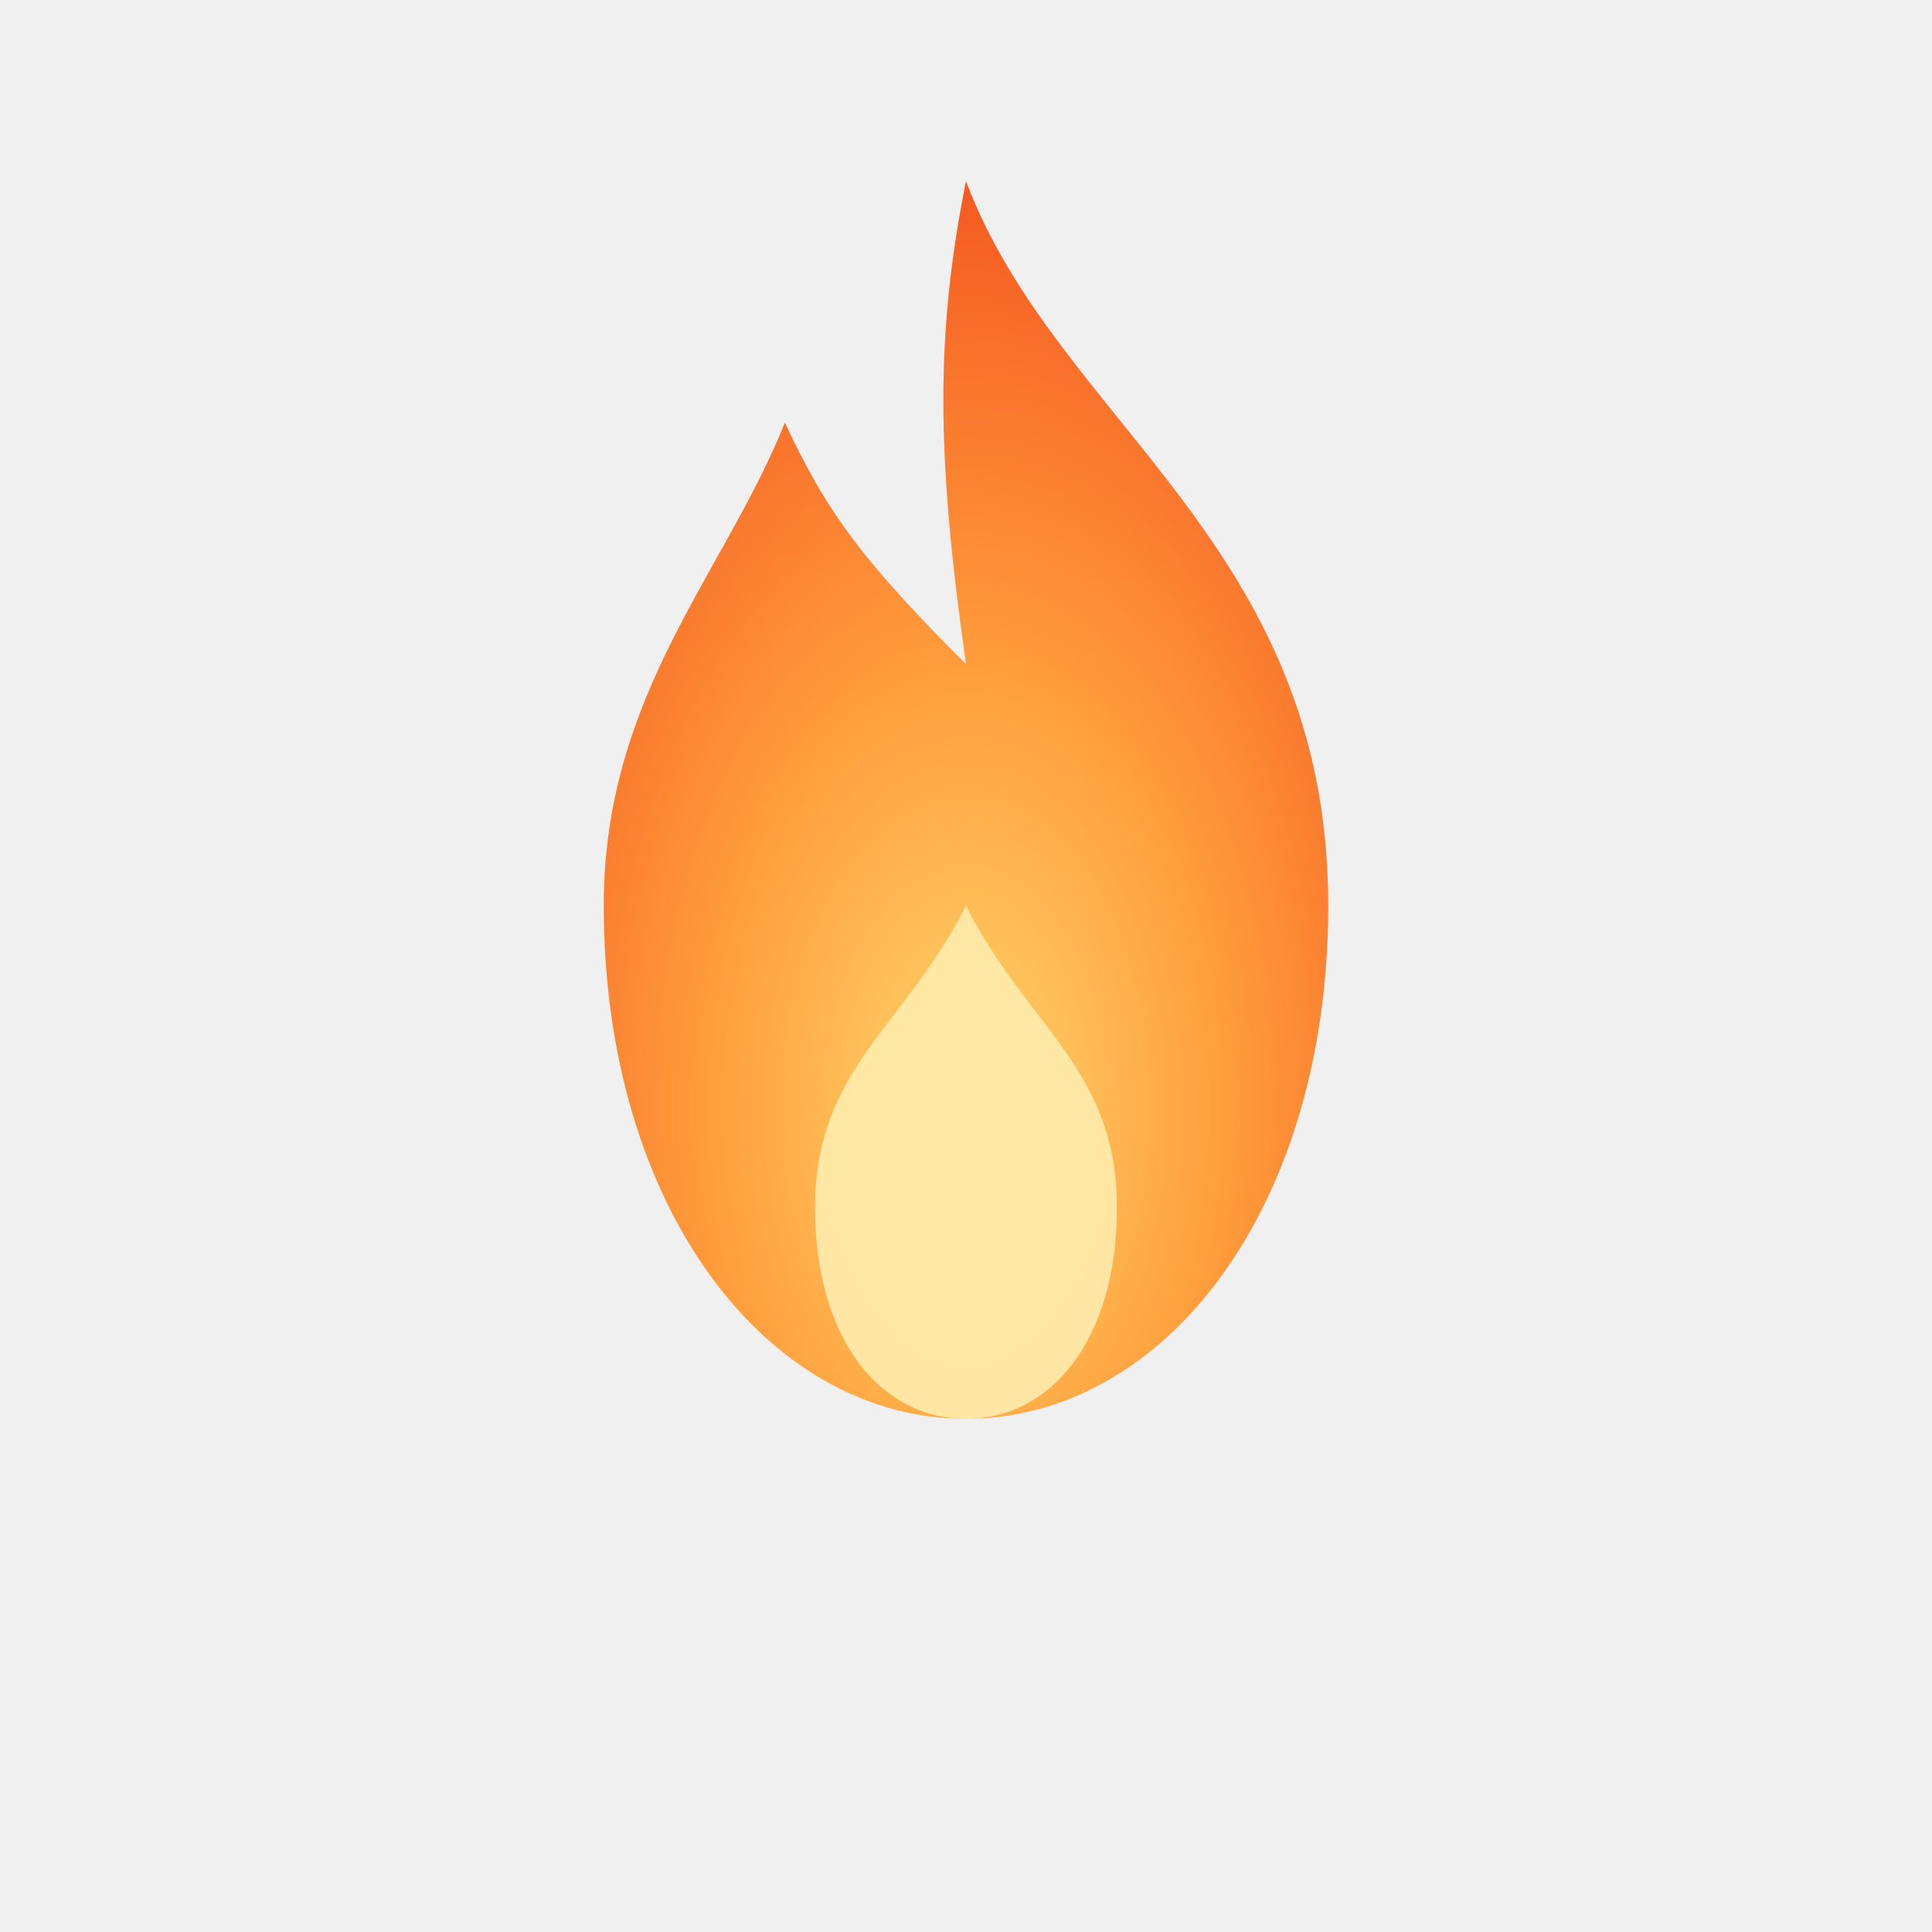
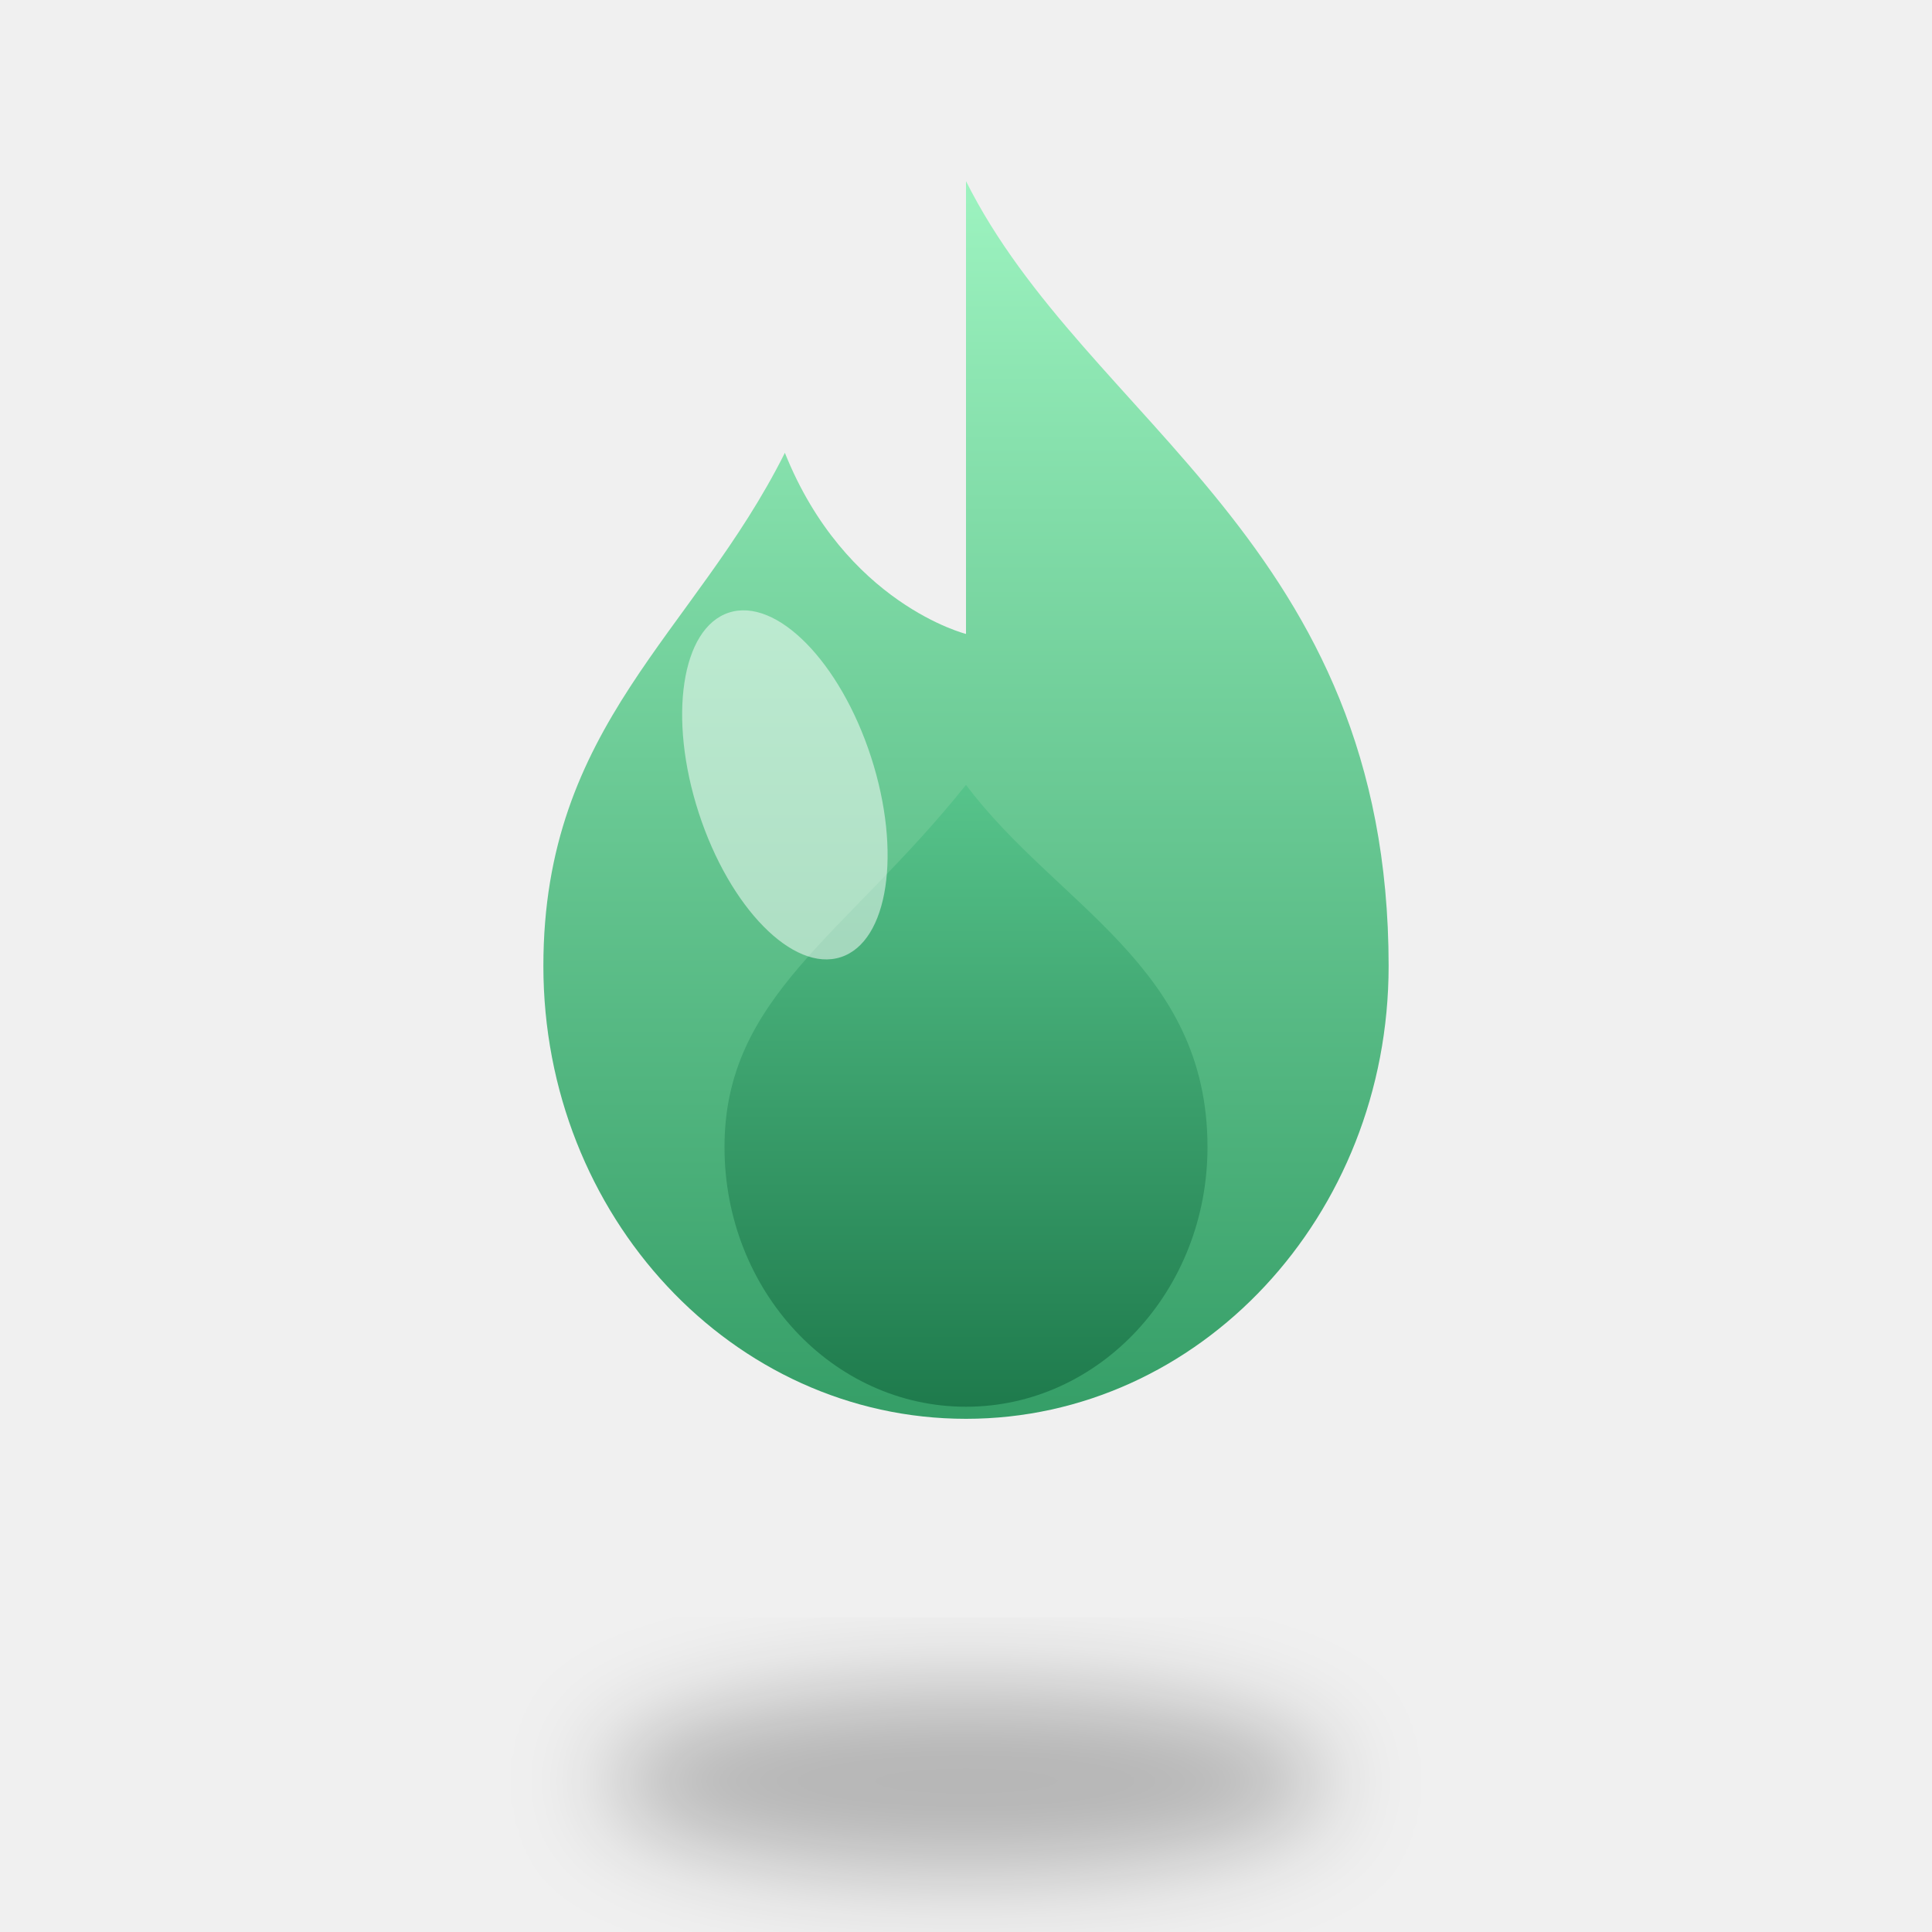
<svg xmlns="http://www.w3.org/2000/svg" viewBox="0 0 64 64">
  <defs>
-     <radialGradient id="fo" cx=".5" cy=".75" r=".8">
-       <stop offset="0" stop-color="#ffd66b" />
-       <stop offset=".45" stop-color="#ff9d3c" />
-       <stop offset="1" stop-color="#f4511e" />
-     </radialGradient>
+     <linearGradient id="mtl" x1="0" y1="0" x2="0" y2="1">
+       <stop offset="0" stop-color="#f0eefb" />
+       <stop offset="0.55" stop-color="#b7b0dc" />
+       <stop offset="1" stop-color="#7d74ab" />
+     </linearGradient>
+     <linearGradient id="mtlD" x1="0" y1="0" x2="0" y2="1">
+       <stop offset="0" stop-color="#9c94c6" />
+       <stop offset="1" stop-color="#5a5384" />
+     </linearGradient>
+     <linearGradient id="pur" x1="0" y1="0" x2="0" y2="1">
+       <stop offset="0" stop-color="#c3a7f8" />
+       <stop offset="1" stop-color="#7452cf" />
+     </linearGradient>
+     <linearGradient id="purD" x1="0" y1="0" x2="0" y2="1">
+       <stop offset="0" stop-color="#8f74d2" />
+       <stop offset="1" stop-color="#523b96" />
+     </linearGradient>
+     <linearGradient id="grn" x1="0" y1="0" x2="0" y2="1">
+       <stop offset="0" stop-color="#9df3c0" />
+       <stop offset="1" stop-color="#359e67" />
+     </linearGradient>
+     <linearGradient id="grnD" x1="0" y1="0" x2="0" y2="1">
+       <stop offset="0" stop-color="#57c48b" />
+       <stop offset="1" stop-color="#1e7a4c" />
+     </linearGradient>
+     <linearGradient id="navy" x1="0" y1="0" x2="0" y2="1">
+       <stop offset="0" stop-color="#575f8a" />
+       <stop offset="1" stop-color="#2c3052" />
+     </linearGradient>
+     <filter id="sh" x="-40%" y="-40%" width="180%" height="180%">
+       <feGaussianBlur stdDeviation="1.6" />
+     </filter>
  </defs>
-   <path d="M32 6c3 8 12 12 12 24 0 10-5.4 17-12 17S20 40 20 30c0-7 4-11 6-16 1.4 3 2.6 4.6 6 8-1-7-1-11 0-16z" fill="url(#fo)" />
-   <path d="M32 30c2 4 5 5.4 5 10 0 4.4-2.2 7-5 7s-5-2.6-5-7c0-4.6 3-6 5-10z" fill="#ffe9a8" opacity=".95" />
+   <ellipse cx="32" cy="59" rx="12" ry="3" fill="#000" opacity="0.25" filter="url(#sh)" />
+   <path d="M32 6 C 36 14 46 18 46 32 a14 15 0 0 1 -28 0 c0 -8 5 -11 8 -17 c2 5 6 6 6 6 z" fill="url(#grn)" />
+   <path d="M32 26 c3 4 8 6 8 12 a8 8.6 0 0 1 -16 0 c0 -5 4 -7 8 -12 z" fill="url(#grnD)" />
+   <ellipse cx="26" cy="26" rx="3" ry="6" fill="#fff" opacity="0.5" transform="rotate(-18 26 26)" />
</svg>
